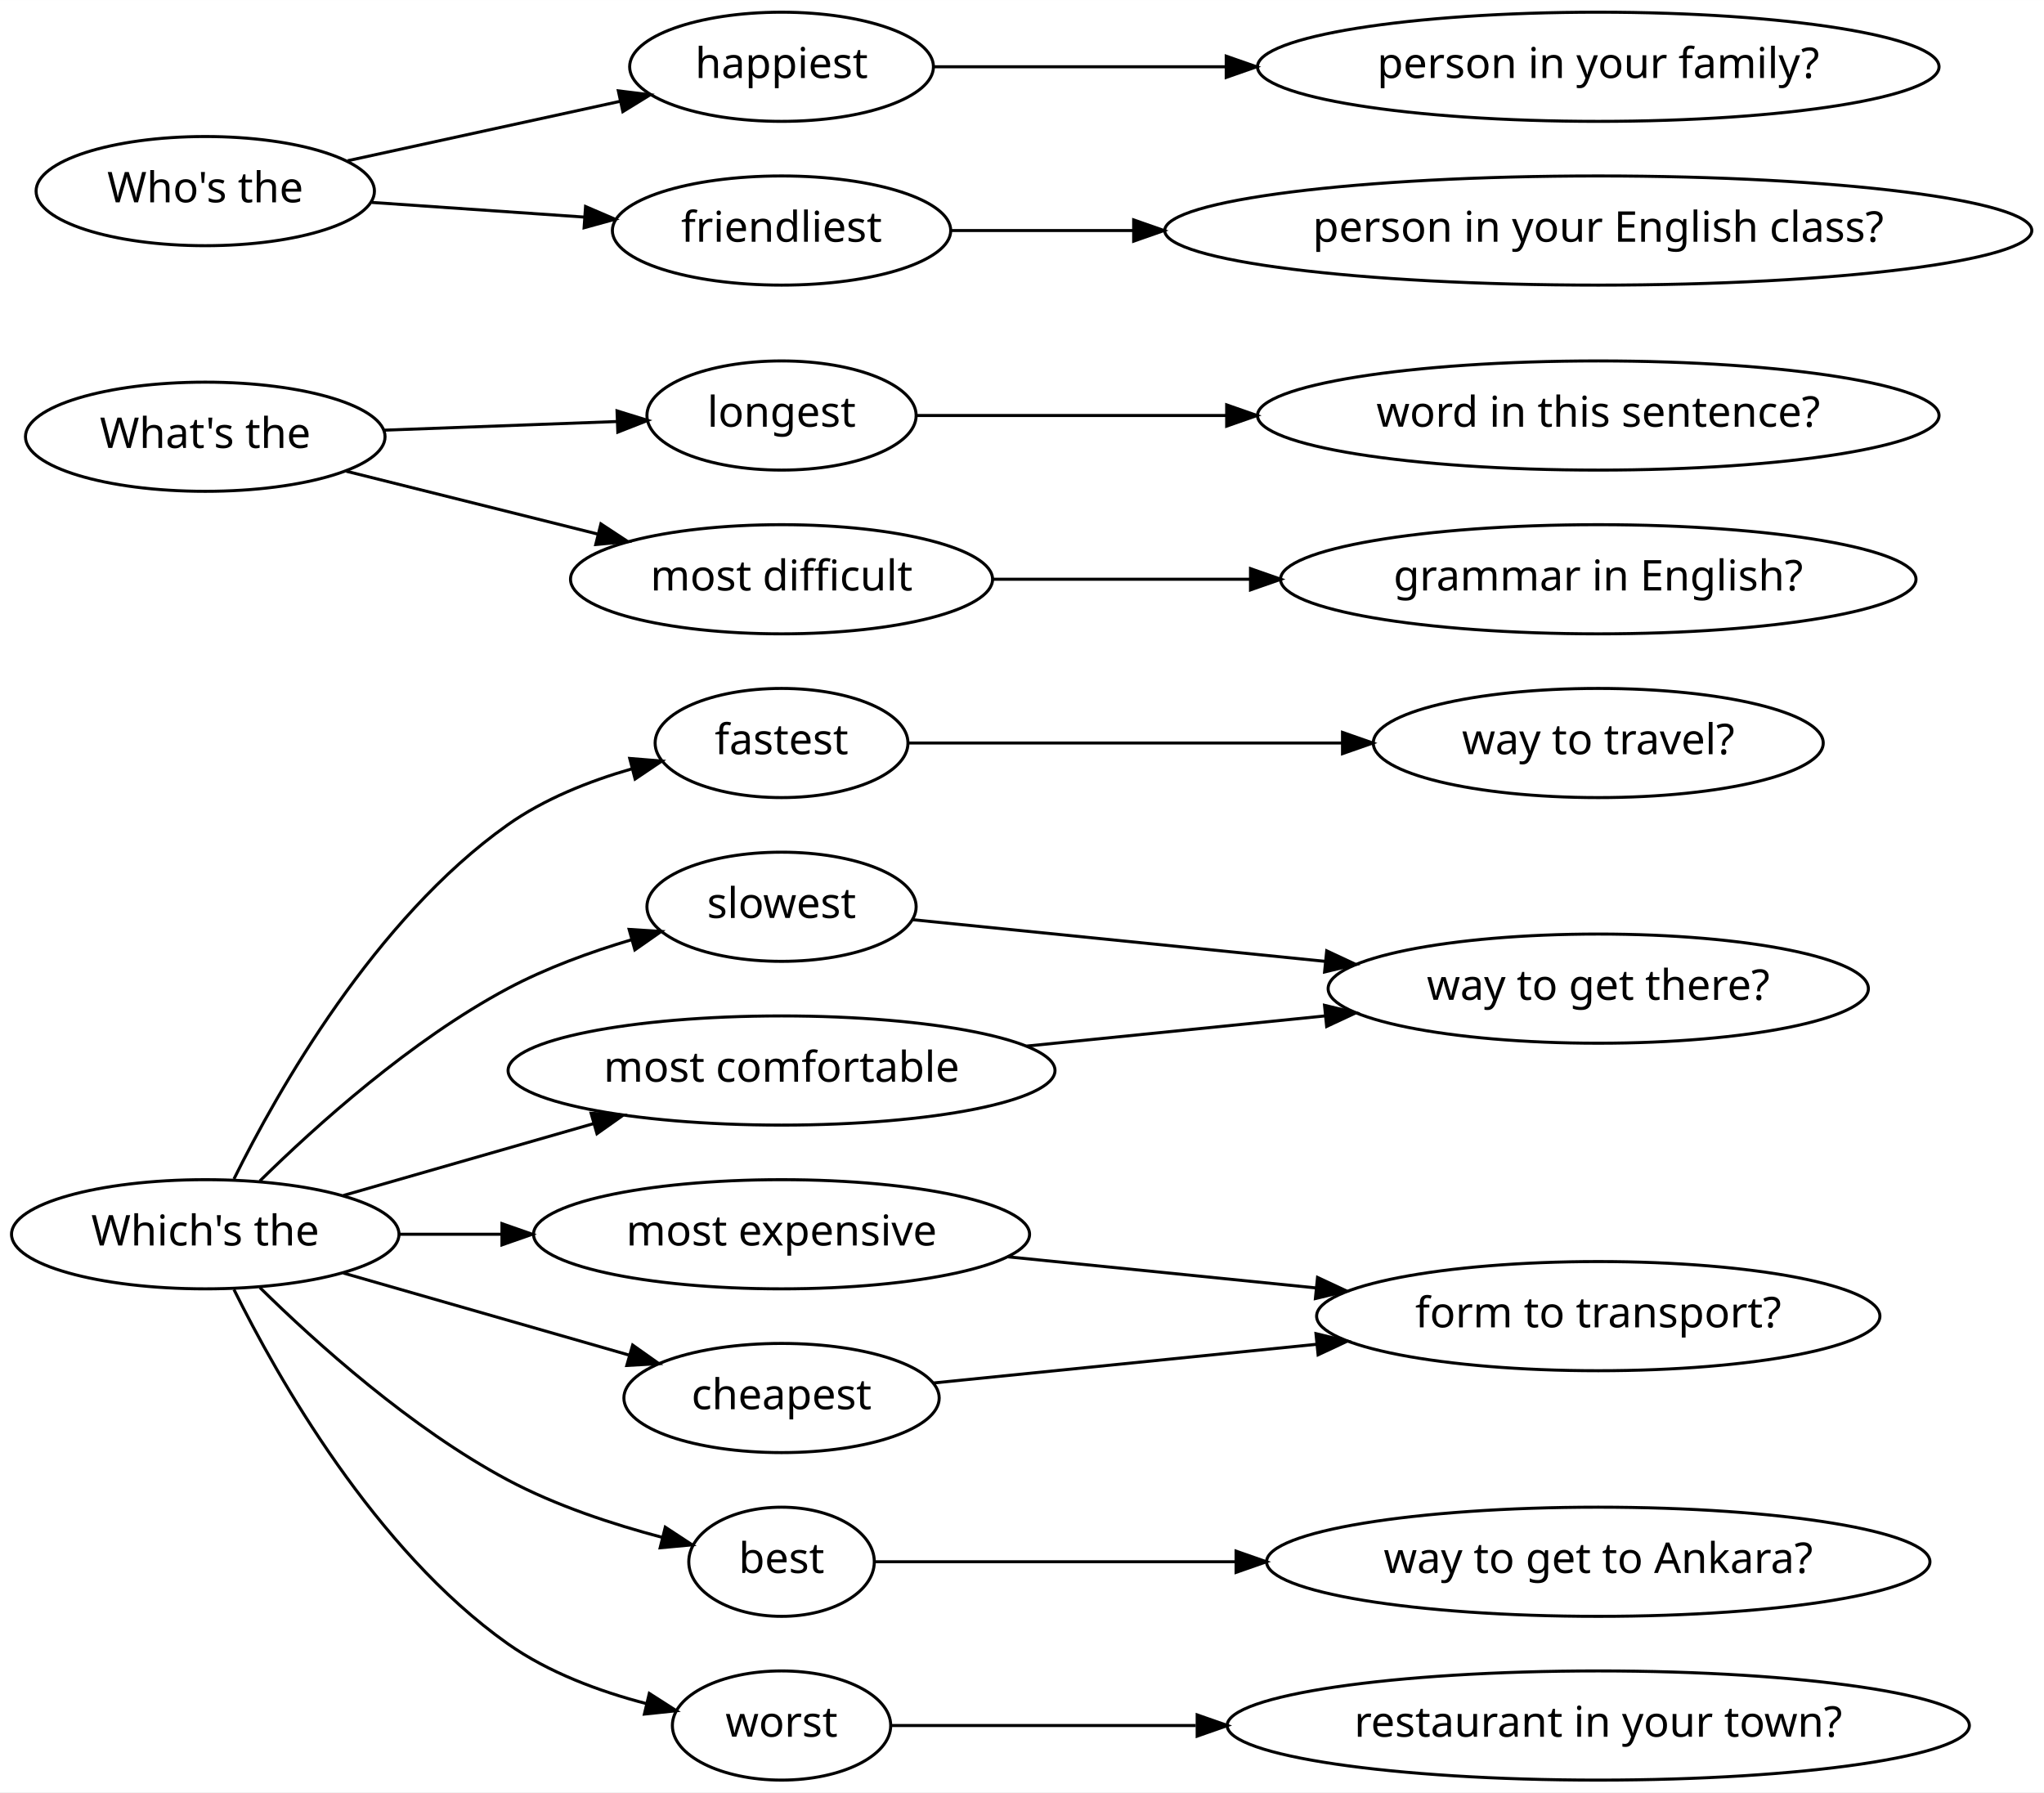
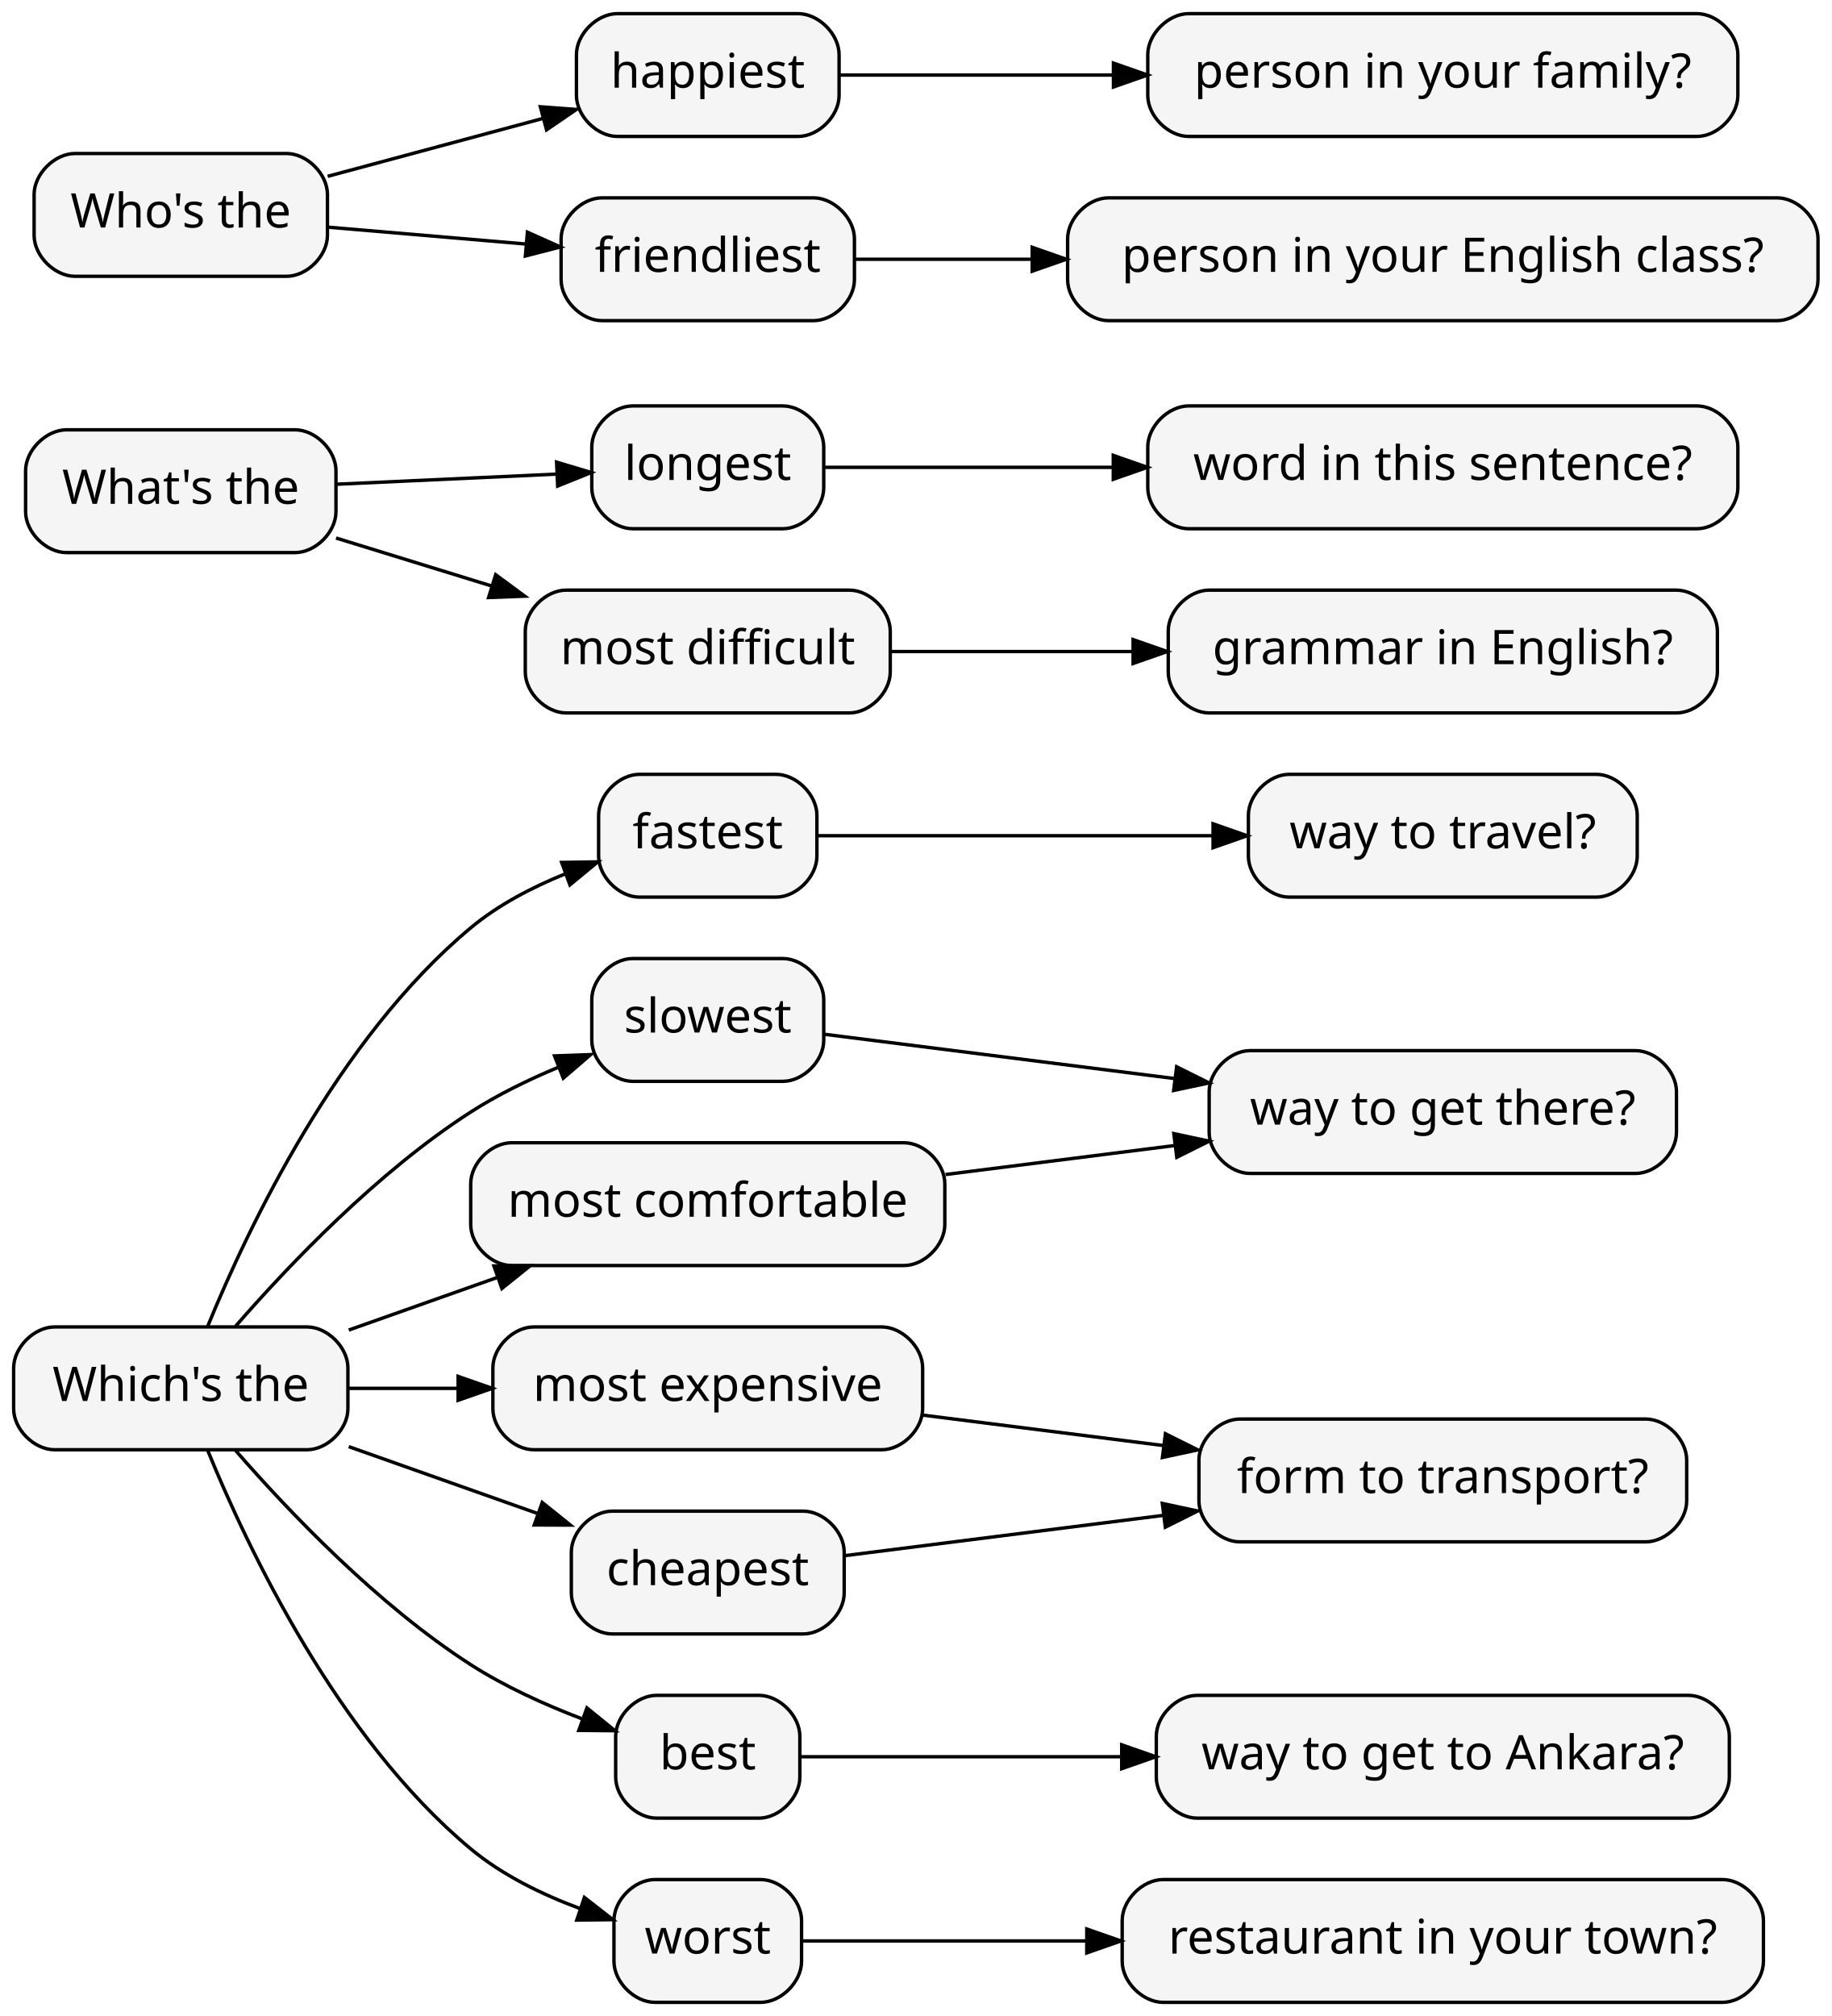
- <svg xmlns="http://www.w3.org/2000/svg" width="674pt" height="591pt" viewBox="0.00 0.00 674.05 591.00">
+ <svg xmlns="http://www.w3.org/2000/svg" width="537pt" height="591pt" viewBox="0.00 0.00 537.00 591.00">
  <g id="graph0" class="graph" transform="scale(1 1) rotate(0) translate(4 587)">
-     <polygon fill="white" stroke="transparent" points="-4,4 -4,-587 670.05,-587 670.05,4 -4,4" />
+     <polygon fill="white" stroke="transparent" points="-4,4 -4,-587 533,-587 533,4 -4,4" />
    <g id="node1" class="node">
-       <ellipse fill="none" stroke="black" cx="63.69" cy="-180" rx="63.89" ry="18" />
-       <text text-anchor="middle" x="63.69" y="-176.3" font-family="Times-Roman" font-size="14.00">Which's the</text>
+       <path fill="#f5f5f5" stroke="black" d="M86,-198C86,-198 12,-198 12,-198 6,-198 0,-192 0,-186 0,-186 0,-174 0,-174 0,-168 6,-162 12,-162 12,-162 86,-162 86,-162 92,-162 98,-168 98,-174 98,-174 98,-186 98,-186 98,-192 92,-198 86,-198" />
+       <text text-anchor="middle" x="49" y="-176.3" font-family="Times-Roman" font-size="14.00">Which's the</text>
    </g>
    <g id="node2" class="node">
-       <ellipse fill="none" stroke="black" cx="253.73" cy="-342" rx="41.69" ry="18" />
-       <text text-anchor="middle" x="253.73" y="-338.3" font-family="Times-Roman" font-size="14.00">fastest</text>
+       <path fill="#f5f5f5" stroke="black" d="M223.5,-360C223.5,-360 183.5,-360 183.5,-360 177.5,-360 171.5,-354 171.5,-348 171.5,-348 171.5,-336 171.5,-336 171.5,-330 177.5,-324 183.5,-324 183.5,-324 223.5,-324 223.5,-324 229.5,-324 235.5,-330 235.5,-336 235.5,-336 235.5,-348 235.5,-348 235.5,-354 229.5,-360 223.5,-360" />
+       <text text-anchor="middle" x="203.5" y="-338.3" font-family="Times-Roman" font-size="14.00">fastest</text>
    </g>
    <g id="edge1" class="edge">
-       <path fill="none" stroke="black" d="M73.15,-198.23C87.54,-227.27 119.57,-283.95 163.39,-315 175.41,-323.52 190.16,-329.39 204.19,-333.43" />
-       <polygon fill="black" stroke="black" points="203.67,-336.91 214.23,-336.05 205.44,-330.13 203.67,-336.91" />
+       <path fill="none" stroke="black" d="M56.94,-198.31C68.66,-226.97 94.98,-282.48 134,-315 142.03,-321.69 151.91,-326.86 161.65,-330.8" />
+       <polygon fill="black" stroke="black" points="160.67,-334.17 171.27,-334.34 163.09,-327.6 160.67,-334.17" />
    </g>
    <g id="node4" class="node">
-       <ellipse fill="none" stroke="black" cx="253.73" cy="-288" rx="44.39" ry="18" />
-       <text text-anchor="middle" x="253.73" y="-284.3" font-family="Times-Roman" font-size="14.00">slowest</text>
+       <path fill="#f5f5f5" stroke="black" d="M225.5,-306C225.5,-306 181.5,-306 181.5,-306 175.5,-306 169.5,-300 169.5,-294 169.5,-294 169.5,-282 169.5,-282 169.5,-276 175.5,-270 181.5,-270 181.5,-270 225.5,-270 225.5,-270 231.5,-270 237.5,-276 237.5,-282 237.5,-282 237.5,-294 237.5,-294 237.5,-300 231.5,-306 225.5,-306" />
+       <text text-anchor="middle" x="203.5" y="-284.3" font-family="Times-Roman" font-size="14.00">slowest</text>
    </g>
    <g id="edge3" class="edge">
-       <path fill="none" stroke="black" d="M81.69,-197.57C100.22,-215.8 131.52,-243.98 163.39,-261 176.04,-267.75 190.63,-273.07 204.29,-277.13" />
-       <polygon fill="black" stroke="black" points="203.47,-280.53 214.04,-279.86 205.36,-273.79 203.47,-280.53" />
+       <path fill="none" stroke="black" d="M65.08,-198.23C80.74,-216.21 106.73,-243.47 134,-261 141.9,-266.08 150.9,-270.46 159.72,-274.14" />
+       <polygon fill="black" stroke="black" points="158.58,-277.45 169.17,-277.84 161.14,-270.93 158.58,-277.45" />
    </g>
    <g id="node6" class="node">
-       <ellipse fill="none" stroke="black" cx="253.73" cy="-180" rx="81.79" ry="18" />
-       <text text-anchor="middle" x="253.73" y="-176.3" font-family="Times-Roman" font-size="14.00">most expensive</text>
+       <path fill="#f5f5f5" stroke="black" d="M254.5,-198C254.5,-198 152.5,-198 152.5,-198 146.5,-198 140.5,-192 140.5,-186 140.5,-186 140.5,-174 140.5,-174 140.5,-168 146.5,-162 152.5,-162 152.5,-162 254.5,-162 254.5,-162 260.5,-162 266.5,-168 266.5,-174 266.5,-174 266.5,-186 266.5,-186 266.5,-192 260.5,-198 254.5,-198" />
+       <text text-anchor="middle" x="203.5" y="-176.3" font-family="Times-Roman" font-size="14.00">most expensive</text>
    </g>
    <g id="edge5" class="edge">
-       <path fill="none" stroke="black" d="M127.57,-180C138.47,-180 150,-180 161.47,-180" />
-       <polygon fill="black" stroke="black" points="161.53,-183.5 171.53,-180 161.53,-176.5 161.53,-183.5" />
+       <path fill="none" stroke="black" d="M98.25,-180C108.37,-180 119.25,-180 130.03,-180" />
+       <polygon fill="black" stroke="black" points="130.31,-183.5 140.31,-180 130.31,-176.5 130.31,-183.5" />
    </g>
    <g id="node7" class="node">
-       <ellipse fill="none" stroke="black" cx="253.73" cy="-126" rx="51.99" ry="18" />
-       <text text-anchor="middle" x="253.73" y="-122.3" font-family="Times-Roman" font-size="14.00">cheapest</text>
+       <path fill="#f5f5f5" stroke="black" d="M231.5,-144C231.5,-144 175.5,-144 175.5,-144 169.5,-144 163.5,-138 163.5,-132 163.5,-132 163.5,-120 163.5,-120 163.5,-114 169.5,-108 175.5,-108 175.5,-108 231.5,-108 231.5,-108 237.5,-108 243.5,-114 243.5,-120 243.5,-120 243.5,-132 243.5,-132 243.5,-138 237.5,-144 231.5,-144" />
+       <text text-anchor="middle" x="203.5" y="-122.3" font-family="Times-Roman" font-size="14.00">cheapest</text>
    </g>
    <g id="edge6" class="edge">
-       <path fill="none" stroke="black" d="M109.26,-167.2C137.53,-159.08 174.14,-148.57 203.3,-140.2" />
-       <polygon fill="black" stroke="black" points="204.63,-143.45 213.28,-137.33 202.7,-136.73 204.63,-143.45" />
+       <path fill="none" stroke="black" d="M98.25,-162.91C115.92,-156.66 135.92,-149.58 153.65,-143.3" />
+       <polygon fill="black" stroke="black" points="154.97,-146.54 163.23,-139.91 152.63,-139.95 154.97,-146.54" />
    </g>
    <g id="node9" class="node">
-       <ellipse fill="none" stroke="black" cx="253.73" cy="-234" rx="90.18" ry="18" />
-       <text text-anchor="middle" x="253.73" y="-230.3" font-family="Times-Roman" font-size="14.00">most comfortable</text>
+       <path fill="#f5f5f5" stroke="black" d="M261,-252C261,-252 146,-252 146,-252 140,-252 134,-246 134,-240 134,-240 134,-228 134,-228 134,-222 140,-216 146,-216 146,-216 261,-216 261,-216 267,-216 273,-222 273,-228 273,-228 273,-240 273,-240 273,-246 267,-252 261,-252" />
+       <text text-anchor="middle" x="203.5" y="-230.3" font-family="Times-Roman" font-size="14.00">most comfortable</text>
    </g>
    <g id="edge9" class="edge">
-       <path fill="none" stroke="black" d="M109.26,-192.8C133.92,-199.88 164.93,-208.79 191.81,-216.51" />
-       <polygon fill="black" stroke="black" points="190.93,-219.89 201.51,-219.29 192.86,-213.17 190.93,-219.89" />
+       <path fill="none" stroke="black" d="M98.25,-197.09C112.01,-201.96 127.17,-207.33 141.58,-212.43" />
+       <polygon fill="black" stroke="black" points="140.81,-215.87 151.4,-215.91 143.14,-209.27 140.81,-215.87" />
    </g>
    <g id="node10" class="node">
-       <ellipse fill="none" stroke="black" cx="253.73" cy="-72" rx="30.59" ry="18" />
-       <text text-anchor="middle" x="253.73" y="-68.3" font-family="Times-Roman" font-size="14.00">best</text>
+       <path fill="#f5f5f5" stroke="black" d="M218.5,-90C218.5,-90 188.5,-90 188.5,-90 182.5,-90 176.5,-84 176.5,-78 176.5,-78 176.5,-66 176.5,-66 176.5,-60 182.5,-54 188.5,-54 188.5,-54 218.5,-54 218.5,-54 224.5,-54 230.5,-60 230.5,-66 230.5,-66 230.5,-78 230.5,-78 230.5,-84 224.5,-90 218.5,-90" />
+       <text text-anchor="middle" x="203.5" y="-68.3" font-family="Times-Roman" font-size="14.00">best</text>
    </g>
    <g id="edge11" class="edge">
-       <path fill="none" stroke="black" d="M81.69,-162.43C100.22,-144.2 131.52,-116.02 163.39,-99 179.25,-90.53 198.15,-84.33 214.47,-80.02" />
-       <polygon fill="black" stroke="black" points="215.39,-83.4 224.25,-77.58 213.7,-76.61 215.39,-83.4" />
+       <path fill="none" stroke="black" d="M65.08,-161.77C80.74,-143.79 106.73,-116.53 134,-99 143.96,-92.6 155.68,-87.29 166.59,-83.13" />
+       <polygon fill="black" stroke="black" points="168.08,-86.31 176.3,-79.63 165.7,-79.73 168.08,-86.31" />
    </g>
    <g id="node12" class="node">
-       <ellipse fill="none" stroke="black" cx="253.73" cy="-18" rx="36" ry="18" />
-       <text text-anchor="middle" x="253.73" y="-14.3" font-family="Times-Roman" font-size="14.00">worst</text>
+       <path fill="#f5f5f5" stroke="black" d="M219,-36C219,-36 188,-36 188,-36 182,-36 176,-30 176,-24 176,-24 176,-12 176,-12 176,-6 182,0 188,0 188,0 219,0 219,0 225,0 231,-6 231,-12 231,-12 231,-24 231,-24 231,-30 225,-36 219,-36" />
+       <text text-anchor="middle" x="203.5" y="-14.3" font-family="Times-Roman" font-size="14.00">worst</text>
    </g>
    <g id="edge13" class="edge">
-       <path fill="none" stroke="black" d="M73.15,-161.77C87.54,-132.73 119.57,-76.05 163.39,-45 176.84,-35.47 193.7,-29.25 209.15,-25.22" />
-       <polygon fill="black" stroke="black" points="210.12,-28.58 219.04,-22.87 208.5,-21.77 210.12,-28.58" />
+       <path fill="none" stroke="black" d="M56.94,-161.69C68.66,-133.03 94.98,-77.52 134,-45 143.27,-37.28 155.01,-31.58 166.14,-27.46" />
+       <polygon fill="black" stroke="black" points="167.33,-30.75 175.69,-24.24 165.1,-24.12 167.33,-30.75" />
    </g>
    <g id="node3" class="node">
-       <ellipse fill="none" stroke="black" cx="523.06" cy="-342" rx="74.19" ry="18" />
-       <text text-anchor="middle" x="523.06" y="-338.3" font-family="Times-Roman" font-size="14.00">way to travel?</text>
+       <path fill="#f5f5f5" stroke="black" d="M464,-360C464,-360 374,-360 374,-360 368,-360 362,-354 362,-348 362,-348 362,-336 362,-336 362,-330 368,-324 374,-324 374,-324 464,-324 464,-324 470,-324 476,-330 476,-336 476,-336 476,-348 476,-348 476,-354 470,-360 464,-360" />
+       <text text-anchor="middle" x="419" y="-338.3" font-family="Times-Roman" font-size="14.00">way to travel?</text>
    </g>
    <g id="edge2" class="edge">
-       <path fill="none" stroke="black" d="M295.33,-342C333.24,-342 390.98,-342 438.7,-342" />
-       <polygon fill="black" stroke="black" points="438.72,-345.5 448.72,-342 438.72,-338.5 438.72,-345.5" />
+       <path fill="none" stroke="black" d="M235.54,-342C265.8,-342 312.78,-342 351.48,-342" />
+       <polygon fill="black" stroke="black" points="351.64,-345.5 361.64,-342 351.64,-338.5 351.64,-345.5" />
    </g>
    <g id="node5" class="node">
-       <ellipse fill="none" stroke="black" cx="523.06" cy="-261" rx="89.08" ry="18" />
-       <text text-anchor="middle" x="523.06" y="-257.3" font-family="Times-Roman" font-size="14.00">way to get there?</text>
+       <path fill="#f5f5f5" stroke="black" d="M475.5,-279C475.5,-279 362.5,-279 362.5,-279 356.5,-279 350.5,-273 350.5,-267 350.5,-267 350.5,-255 350.5,-255 350.5,-249 356.5,-243 362.5,-243 362.5,-243 475.5,-243 475.5,-243 481.5,-243 487.5,-249 487.5,-255 487.5,-255 487.5,-267 487.5,-267 487.5,-273 481.5,-279 475.5,-279" />
+       <text text-anchor="middle" x="419" y="-257.3" font-family="Times-Roman" font-size="14.00">way to get there?</text>
    </g>
    <g id="edge4" class="edge">
-       <path fill="none" stroke="black" d="M296.79,-283.75C333.23,-280.07 387.17,-274.62 433.13,-269.98" />
-       <polygon fill="black" stroke="black" points="433.51,-273.46 443.11,-268.97 432.81,-266.5 433.51,-273.46" />
+       <path fill="none" stroke="black" d="M237.86,-283.78C265.19,-280.33 304.95,-275.3 340.17,-270.84" />
+       <polygon fill="black" stroke="black" points="340.97,-274.27 350.45,-269.54 340.09,-267.33 340.97,-274.27" />
    </g>
    <g id="node8" class="node">
-       <ellipse fill="none" stroke="black" cx="523.06" cy="-153" rx="92.88" ry="18" />
-       <text text-anchor="middle" x="523.06" y="-149.3" font-family="Times-Roman" font-size="14.00">form to transport?</text>
+       <path fill="#f5f5f5" stroke="black" d="M478.5,-171C478.5,-171 359.5,-171 359.5,-171 353.5,-171 347.5,-165 347.5,-159 347.5,-159 347.5,-147 347.5,-147 347.5,-141 353.5,-135 359.5,-135 359.5,-135 478.5,-135 478.5,-135 484.5,-135 490.5,-141 490.5,-147 490.5,-147 490.5,-159 490.5,-159 490.5,-165 484.5,-171 478.5,-171" />
+       <text text-anchor="middle" x="419" y="-149.3" font-family="Times-Roman" font-size="14.00">form to transport?</text>
    </g>
    <g id="edge7" class="edge">
-       <path fill="none" stroke="black" d="M328.49,-172.55C359.86,-169.38 396.79,-165.65 429.93,-162.31" />
-       <polygon fill="black" stroke="black" points="430.48,-165.77 440.08,-161.28 429.78,-158.8 430.48,-165.77" />
+       <path fill="none" stroke="black" d="M266.54,-172.15C288.53,-169.37 313.6,-166.2 336.93,-163.25" />
+       <polygon fill="black" stroke="black" points="337.68,-166.69 347.16,-161.96 336.8,-159.74 337.68,-166.69" />
    </g>
    <g id="edge8" class="edge">
-       <path fill="none" stroke="black" d="M303.76,-130.95C339.07,-134.52 387.76,-139.44 430.19,-143.72" />
-       <polygon fill="black" stroke="black" points="429.97,-147.22 440.27,-144.74 430.67,-140.25 429.97,-147.22" />
+       <path fill="none" stroke="black" d="M243.66,-130.95C269.73,-134.25 304.94,-138.7 336.89,-142.74" />
+       <polygon fill="black" stroke="black" points="336.77,-146.26 347.13,-144.04 337.65,-139.31 336.77,-146.26" />
    </g>
    <g id="edge10" class="edge">
-       <path fill="none" stroke="black" d="M334.58,-242.06C365.53,-245.19 401.12,-248.78 432.91,-252" />
-       <polygon fill="black" stroke="black" points="432.79,-255.5 443.09,-253.02 433.49,-248.54 432.79,-255.5" />
+       <path fill="none" stroke="black" d="M273.23,-242.69C294.69,-245.41 318.5,-248.42 340.52,-251.2" />
+       <polygon fill="black" stroke="black" points="340.14,-254.68 350.5,-252.46 341.01,-247.74 340.14,-254.68" />
    </g>
    <g id="node11" class="node">
-       <ellipse fill="none" stroke="black" cx="523.06" cy="-72" rx="109.38" ry="18" />
-       <text text-anchor="middle" x="523.06" y="-68.3" font-family="Times-Roman" font-size="14.00">way to get to Ankara?</text>
+       <path fill="#f5f5f5" stroke="black" d="M491,-90C491,-90 347,-90 347,-90 341,-90 335,-84 335,-78 335,-78 335,-66 335,-66 335,-60 341,-54 347,-54 347,-54 491,-54 491,-54 497,-54 503,-60 503,-66 503,-66 503,-78 503,-78 503,-84 497,-90 491,-90" />
+       <text text-anchor="middle" x="419" y="-68.3" font-family="Times-Roman" font-size="14.00">way to get to Ankara?</text>
    </g>
    <g id="edge12" class="edge">
-       <path fill="none" stroke="black" d="M284.36,-72C313.37,-72 359.48,-72 403.41,-72" />
-       <polygon fill="black" stroke="black" points="403.62,-75.5 413.62,-72 403.62,-68.5 403.62,-75.5" />
+       <path fill="none" stroke="black" d="M230.68,-72C254.29,-72 290.48,-72 324.78,-72" />
+       <polygon fill="black" stroke="black" points="324.86,-75.5 334.86,-72 324.86,-68.5 324.86,-75.5" />
    </g>
    <g id="node13" class="node">
-       <ellipse fill="none" stroke="black" cx="523.06" cy="-18" rx="122.38" ry="18" />
-       <text text-anchor="middle" x="523.06" y="-14.3" font-family="Times-Roman" font-size="14.00">restaurant in your town?</text>
+       <path fill="#f5f5f5" stroke="black" d="M501,-36C501,-36 337,-36 337,-36 331,-36 325,-30 325,-24 325,-24 325,-12 325,-12 325,-6 331,0 337,0 337,0 501,0 501,0 507,0 513,-6 513,-12 513,-12 513,-24 513,-24 513,-30 507,-36 501,-36" />
+       <text text-anchor="middle" x="419" y="-14.3" font-family="Times-Roman" font-size="14.00">restaurant in your town?</text>
    </g>
    <g id="edge14" class="edge">
-       <path fill="none" stroke="black" d="M289.68,-18C315.75,-18 353.13,-18 390.32,-18" />
-       <polygon fill="black" stroke="black" points="390.79,-21.5 400.79,-18 390.79,-14.5 390.79,-21.5" />
+       <path fill="none" stroke="black" d="M231.11,-18C252.39,-18 283.69,-18 314.61,-18" />
+       <polygon fill="black" stroke="black" points="314.62,-21.5 324.62,-18 314.62,-14.5 314.62,-21.5" />
    </g>
    <g id="node14" class="node">
-       <ellipse fill="none" stroke="black" cx="63.69" cy="-443" rx="59.29" ry="18" />
-       <text text-anchor="middle" x="63.69" y="-439.3" font-family="Times-Roman" font-size="14.00">What's the</text>
+       <path fill="#f5f5f5" stroke="black" d="M82.5,-461C82.5,-461 15.5,-461 15.5,-461 9.5,-461 3.5,-455 3.5,-449 3.5,-449 3.5,-437 3.5,-437 3.5,-431 9.5,-425 15.5,-425 15.5,-425 82.5,-425 82.5,-425 88.5,-425 94.5,-431 94.5,-437 94.5,-437 94.5,-449 94.5,-449 94.5,-455 88.5,-461 82.5,-461" />
+       <text text-anchor="middle" x="49" y="-439.3" font-family="Times-Roman" font-size="14.00">What's the</text>
    </g>
    <g id="node15" class="node">
-       <ellipse fill="none" stroke="black" cx="253.73" cy="-450" rx="44.39" ry="18" />
-       <text text-anchor="middle" x="253.73" y="-446.3" font-family="Times-Roman" font-size="14.00">longest</text>
+       <path fill="#f5f5f5" stroke="black" d="M225.5,-468C225.5,-468 181.5,-468 181.5,-468 175.5,-468 169.5,-462 169.5,-456 169.5,-456 169.5,-444 169.5,-444 169.5,-438 175.5,-432 181.5,-432 181.5,-432 225.5,-432 225.5,-432 231.5,-432 237.5,-438 237.5,-444 237.5,-444 237.5,-456 237.5,-456 237.5,-462 231.5,-468 225.5,-468" />
+       <text text-anchor="middle" x="203.5" y="-446.3" font-family="Times-Roman" font-size="14.00">longest</text>
    </g>
    <g id="edge15" class="edge">
-       <path fill="none" stroke="black" d="M122.65,-445.16C147.09,-446.07 175.36,-447.12 199.29,-448.01" />
-       <polygon fill="black" stroke="black" points="199.48,-451.52 209.6,-448.39 199.74,-444.52 199.48,-451.52" />
+       <path fill="none" stroke="black" d="M94.52,-445.04C114.88,-445.98 138.92,-447.08 159.14,-448.01" />
+       <polygon fill="black" stroke="black" points="159.18,-451.52 169.33,-448.48 159.5,-444.52 159.18,-451.52" />
    </g>
    <g id="node17" class="node">
-       <ellipse fill="none" stroke="black" cx="253.73" cy="-396" rx="69.59" ry="18" />
-       <text text-anchor="middle" x="253.73" y="-392.3" font-family="Times-Roman" font-size="14.00">most difficult</text>
+       <path fill="#f5f5f5" stroke="black" d="M245,-414C245,-414 162,-414 162,-414 156,-414 150,-408 150,-402 150,-402 150,-390 150,-390 150,-384 156,-378 162,-378 162,-378 245,-378 245,-378 251,-378 257,-384 257,-390 257,-390 257,-402 257,-402 257,-408 251,-414 245,-414" />
+       <text text-anchor="middle" x="203.5" y="-392.3" font-family="Times-Roman" font-size="14.00">most difficult</text>
    </g>
    <g id="edge17" class="edge">
-       <path fill="none" stroke="black" d="M110.21,-431.62C135.08,-425.41 166.18,-417.63 192.97,-410.94" />
-       <polygon fill="black" stroke="black" points="194.16,-414.25 203.01,-408.43 192.46,-407.46 194.16,-414.25" />
+       <path fill="none" stroke="black" d="M94.52,-429.28C108.73,-424.9 124.72,-419.97 139.96,-415.27" />
+       <polygon fill="black" stroke="black" points="141.32,-418.52 149.84,-412.23 139.25,-411.83 141.32,-418.52" />
    </g>
    <g id="node16" class="node">
-       <ellipse fill="none" stroke="black" cx="523.06" cy="-450" rx="112.38" ry="18" />
-       <text text-anchor="middle" x="523.06" y="-446.3" font-family="Times-Roman" font-size="14.00">word in this sentence?</text>
+       <path fill="#f5f5f5" stroke="black" d="M493.5,-468C493.5,-468 344.5,-468 344.5,-468 338.5,-468 332.5,-462 332.5,-456 332.5,-456 332.5,-444 332.5,-444 332.5,-438 338.5,-432 344.5,-432 344.5,-432 493.5,-432 493.5,-432 499.5,-432 505.5,-438 505.5,-444 505.5,-444 505.5,-456 505.5,-456 505.5,-462 499.5,-468 493.5,-468" />
+       <text text-anchor="middle" x="419" y="-446.3" font-family="Times-Roman" font-size="14.00">word in this sentence?</text>
    </g>
    <g id="edge16" class="edge">
-       <path fill="none" stroke="black" d="M297.98,-450C325.87,-450 363.65,-450 400.24,-450" />
-       <polygon fill="black" stroke="black" points="400.52,-453.5 410.52,-450 400.52,-446.5 400.52,-453.5" />
+       <path fill="none" stroke="black" d="M237.86,-450C260.62,-450 292,-450 322.21,-450" />
+       <polygon fill="black" stroke="black" points="322.39,-453.5 332.39,-450 322.39,-446.5 322.39,-453.5" />
    </g>
    <g id="node18" class="node">
-       <ellipse fill="none" stroke="black" cx="523.06" cy="-396" rx="104.78" ry="18" />
-       <text text-anchor="middle" x="523.06" y="-392.3" font-family="Times-Roman" font-size="14.00">grammar in English?</text>
+       <path fill="#f5f5f5" stroke="black" d="M487.5,-414C487.5,-414 350.5,-414 350.5,-414 344.5,-414 338.5,-408 338.5,-402 338.5,-402 338.5,-390 338.5,-390 338.5,-384 344.5,-378 350.5,-378 350.5,-378 487.5,-378 487.5,-378 493.5,-378 499.5,-384 499.5,-390 499.5,-390 499.5,-402 499.5,-402 499.5,-408 493.5,-414 487.5,-414" />
+       <text text-anchor="middle" x="419" y="-392.3" font-family="Times-Roman" font-size="14.00">grammar in English?</text>
    </g>
    <g id="edge18" class="edge">
-       <path fill="none" stroke="black" d="M323.57,-396C349.38,-396 379.45,-396 408.25,-396" />
-       <polygon fill="black" stroke="black" points="408.38,-399.5 418.38,-396 408.38,-392.5 408.38,-399.5" />
+       <path fill="none" stroke="black" d="M257,-396C278.39,-396 303.74,-396 327.92,-396" />
+       <polygon fill="black" stroke="black" points="328.2,-399.5 338.2,-396 328.2,-392.5 328.2,-399.5" />
    </g>
    <g id="node19" class="node">
-       <ellipse fill="none" stroke="black" cx="63.69" cy="-524" rx="55.79" ry="18" />
-       <text text-anchor="middle" x="63.69" y="-520.3" font-family="Times-Roman" font-size="14.00">Who's the</text>
+       <path fill="#f5f5f5" stroke="black" d="M80,-542C80,-542 18,-542 18,-542 12,-542 6,-536 6,-530 6,-530 6,-518 6,-518 6,-512 12,-506 18,-506 18,-506 80,-506 80,-506 86,-506 92,-512 92,-518 92,-518 92,-530 92,-530 92,-536 86,-542 80,-542" />
+       <text text-anchor="middle" x="49" y="-520.3" font-family="Times-Roman" font-size="14.00">Who's the</text>
    </g>
    <g id="node20" class="node">
-       <ellipse fill="none" stroke="black" cx="253.73" cy="-565" rx="50.09" ry="18" />
-       <text text-anchor="middle" x="253.73" y="-561.3" font-family="Times-Roman" font-size="14.00">happiest</text>
+       <path fill="#f5f5f5" stroke="black" d="M230,-583C230,-583 177,-583 177,-583 171,-583 165,-577 165,-571 165,-571 165,-559 165,-559 165,-553 171,-547 177,-547 177,-547 230,-547 230,-547 236,-547 242,-553 242,-559 242,-559 242,-571 242,-571 242,-577 236,-583 230,-583" />
+       <text text-anchor="middle" x="203.5" y="-561.3" font-family="Times-Roman" font-size="14.00">happiest</text>
    </g>
    <g id="edge19" class="edge">
-       <path fill="none" stroke="black" d="M110.69,-534.03C137.81,-539.94 172.2,-547.44 200.36,-553.58" />
-       <polygon fill="black" stroke="black" points="199.91,-557.06 210.42,-555.77 201.4,-550.22 199.91,-557.06" />
+       <path fill="none" stroke="black" d="M92.07,-535.31C111.61,-540.56 134.92,-546.83 155.07,-552.25" />
+       <polygon fill="black" stroke="black" points="154.42,-555.7 164.98,-554.91 156.24,-548.94 154.42,-555.7" />
    </g>
    <g id="node22" class="node">
-       <ellipse fill="none" stroke="black" cx="253.73" cy="-511" rx="55.79" ry="18" />
-       <text text-anchor="middle" x="253.73" y="-507.3" font-family="Times-Roman" font-size="14.00">friendliest</text>
+       <path fill="#f5f5f5" stroke="black" d="M234.5,-529C234.5,-529 172.5,-529 172.5,-529 166.5,-529 160.5,-523 160.5,-517 160.5,-517 160.5,-505 160.5,-505 160.5,-499 166.5,-493 172.5,-493 172.5,-493 234.5,-493 234.5,-493 240.5,-493 246.5,-499 246.5,-505 246.5,-505 246.5,-517 246.5,-517 246.5,-523 240.5,-529 234.5,-529" />
+       <text text-anchor="middle" x="203.5" y="-507.3" font-family="Times-Roman" font-size="14.00">friendliest</text>
    </g>
    <g id="edge21" class="edge">
-       <path fill="none" stroke="black" d="M118.58,-520.27C140.41,-518.77 165.8,-517.01 188.58,-515.44" />
-       <polygon fill="black" stroke="black" points="189.1,-518.91 198.84,-514.73 188.62,-511.92 189.1,-518.91" />
+       <path fill="none" stroke="black" d="M92.07,-520.41C110.09,-518.88 131.3,-517.07 150.3,-515.45" />
+       <polygon fill="black" stroke="black" points="150.63,-518.93 160.3,-514.6 150.04,-511.96 150.63,-518.93" />
    </g>
    <g id="node21" class="node">
-       <ellipse fill="none" stroke="black" cx="523.06" cy="-565" rx="112.38" ry="18" />
-       <text text-anchor="middle" x="523.06" y="-561.3" font-family="Times-Roman" font-size="14.00">person in your family?</text>
+       <path fill="#f5f5f5" stroke="black" d="M493.5,-583C493.5,-583 344.5,-583 344.5,-583 338.5,-583 332.5,-577 332.5,-571 332.5,-571 332.5,-559 332.5,-559 332.5,-553 338.5,-547 344.5,-547 344.5,-547 493.5,-547 493.5,-547 499.5,-547 505.5,-553 505.5,-559 505.5,-559 505.5,-571 505.5,-571 505.5,-577 499.5,-583 493.5,-583" />
+       <text text-anchor="middle" x="419" y="-561.3" font-family="Times-Roman" font-size="14.00">person in your family?</text>
    </g>
    <g id="edge20" class="edge">
-       <path fill="none" stroke="black" d="M304.07,-565C331.26,-565 366.32,-565 400.33,-565" />
-       <polygon fill="black" stroke="black" points="400.37,-568.5 410.37,-565 400.37,-561.5 400.37,-568.5" />
+       <path fill="none" stroke="black" d="M242.18,-565C264.46,-565 293.78,-565 322.08,-565" />
+       <polygon fill="black" stroke="black" points="322.44,-568.5 332.44,-565 322.44,-561.5 322.44,-568.5" />
    </g>
    <g id="node23" class="node">
-       <ellipse fill="none" stroke="black" cx="523.06" cy="-511" rx="142.97" ry="18" />
-       <text text-anchor="middle" x="523.06" y="-507.3" font-family="Times-Roman" font-size="14.00">person in your English class?</text>
+       <path fill="#f5f5f5" stroke="black" d="M517,-529C517,-529 321,-529 321,-529 315,-529 309,-523 309,-517 309,-517 309,-505 309,-505 309,-499 315,-493 321,-493 321,-493 517,-493 517,-493 523,-493 529,-499 529,-505 529,-505 529,-517 529,-517 529,-523 523,-529 517,-529" />
+       <text text-anchor="middle" x="419" y="-507.3" font-family="Times-Roman" font-size="14.00">person in your English class?</text>
    </g>
    <g id="edge22" class="edge">
-       <path fill="none" stroke="black" d="M309.8,-511C327.61,-511 348.31,-511 369.66,-511" />
-       <polygon fill="black" stroke="black" points="369.85,-514.5 379.85,-511 369.85,-507.5 369.85,-514.5" />
+       <path fill="none" stroke="black" d="M246.68,-511C261.93,-511 279.99,-511 298.57,-511" />
+       <polygon fill="black" stroke="black" points="298.62,-514.5 308.62,-511 298.62,-507.5 298.62,-514.5" />
    </g>
  </g>
</svg>
